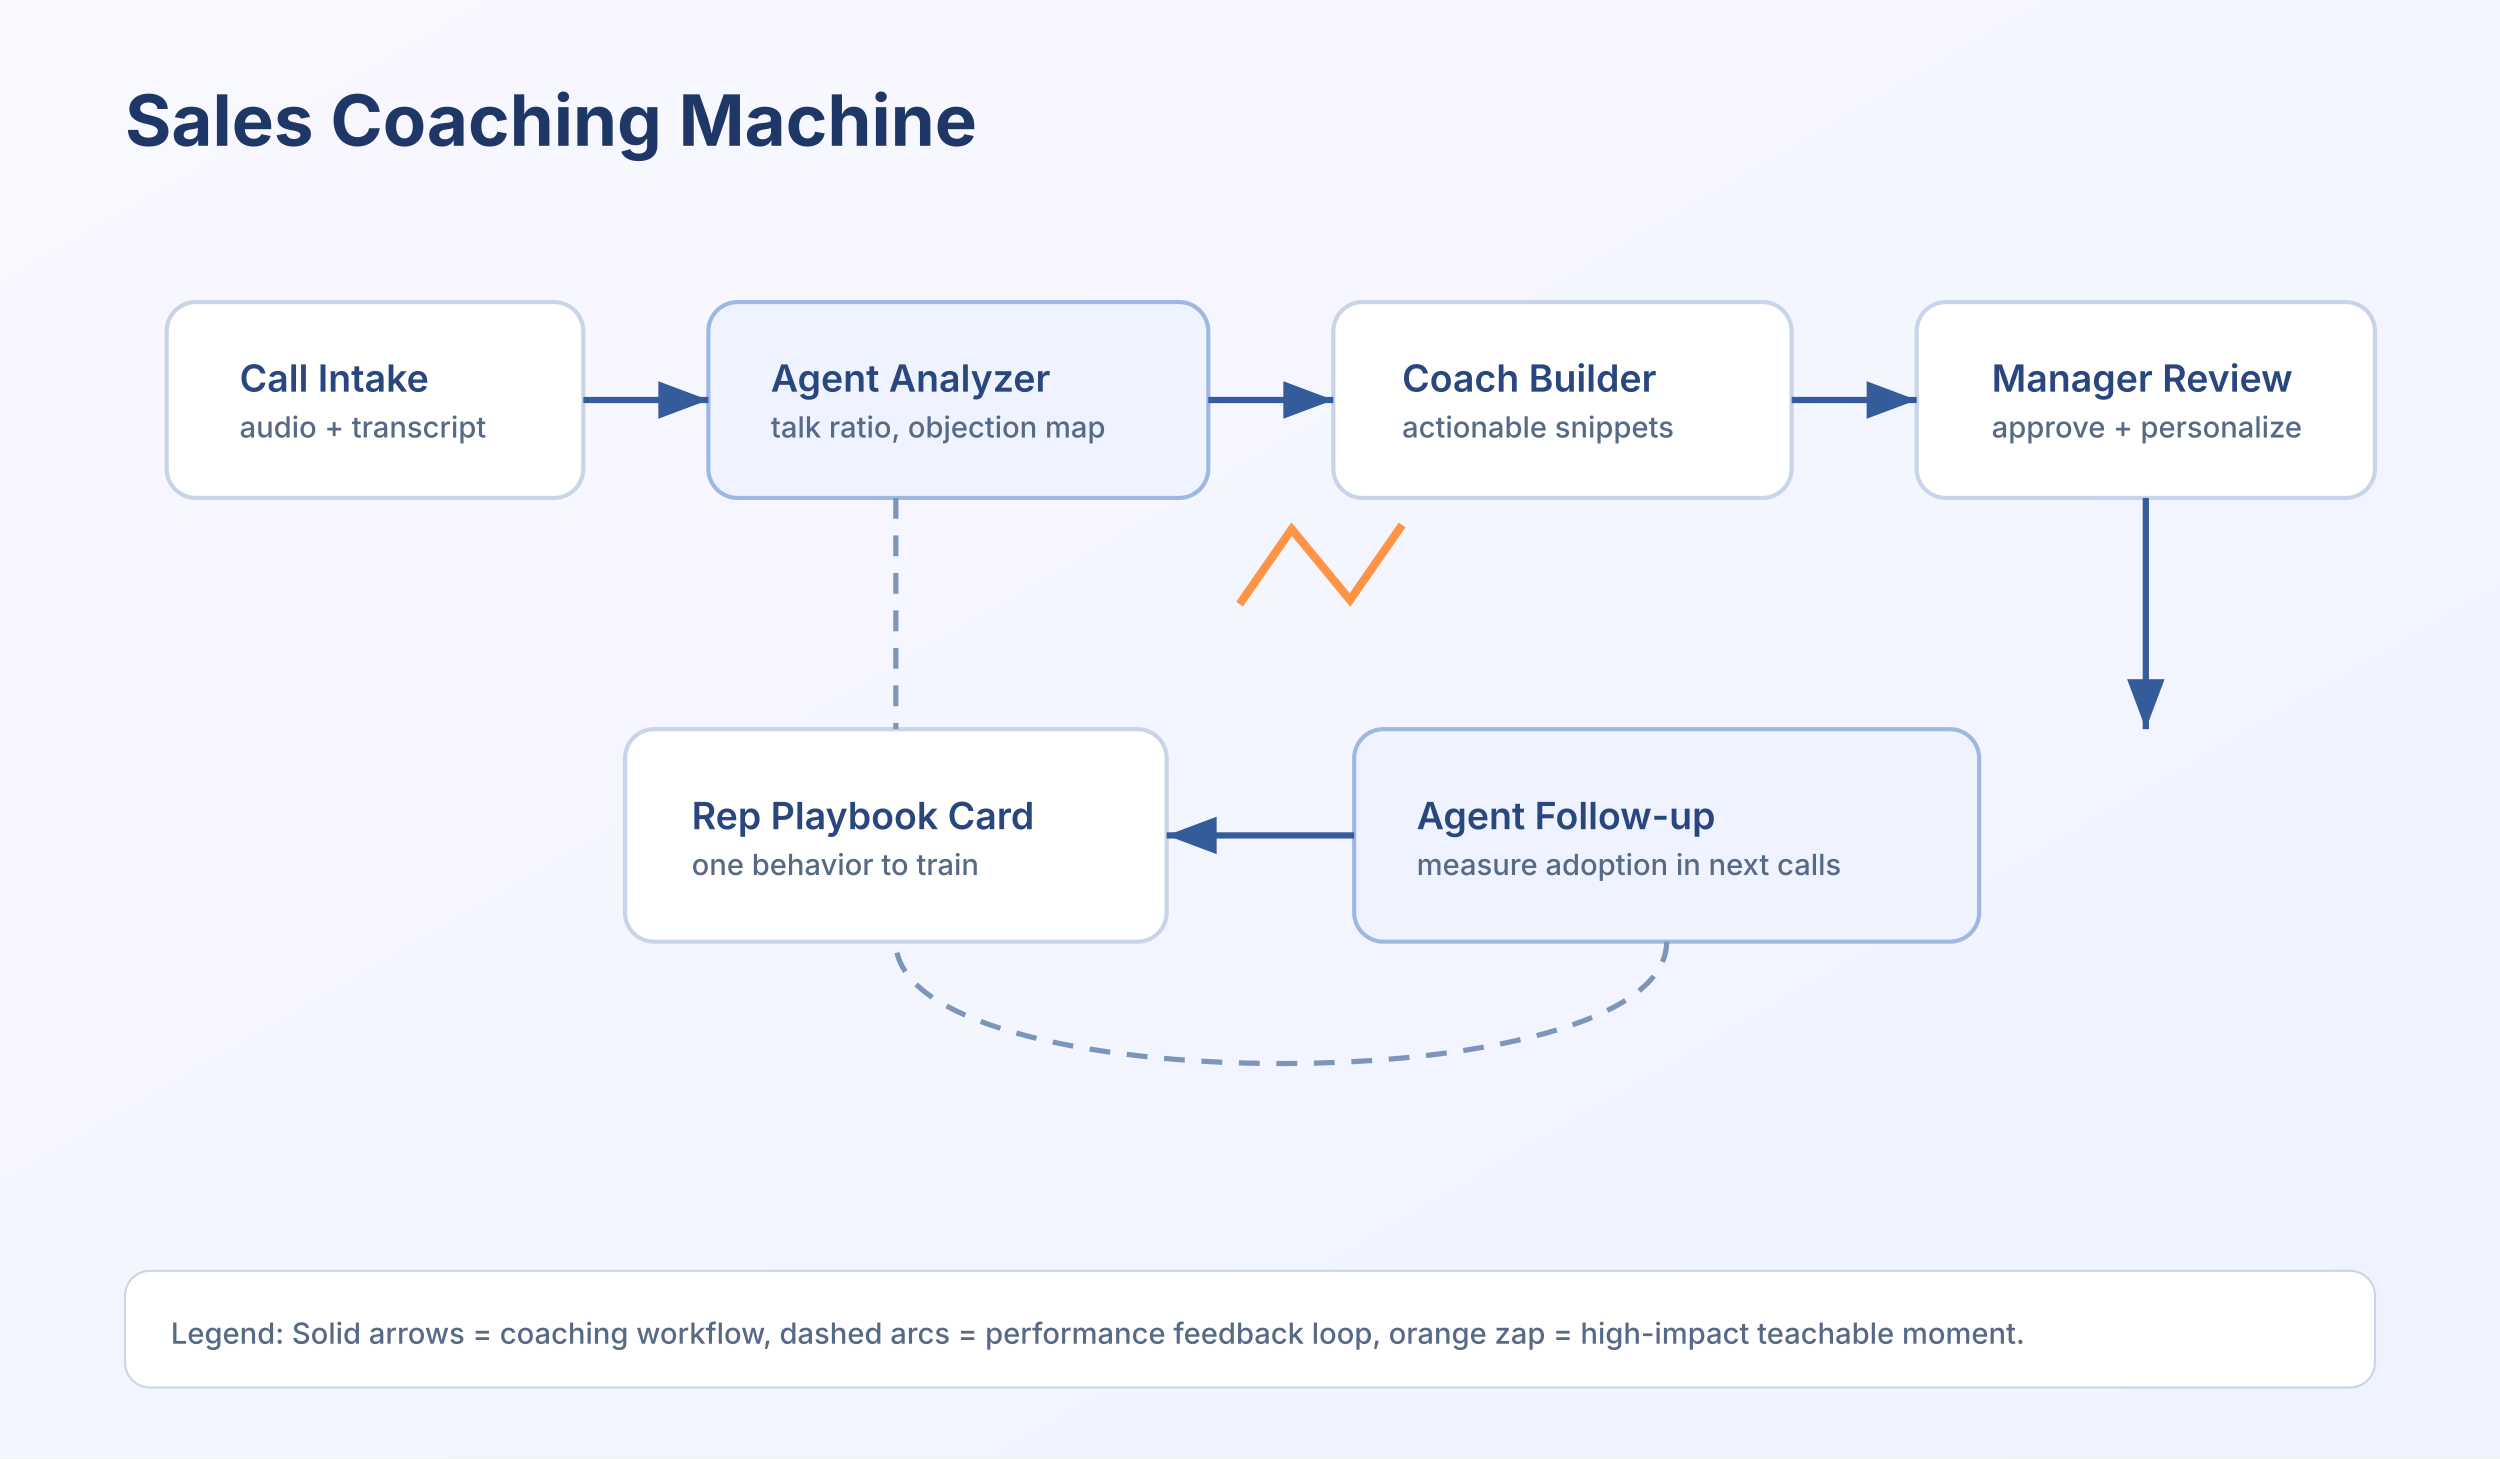
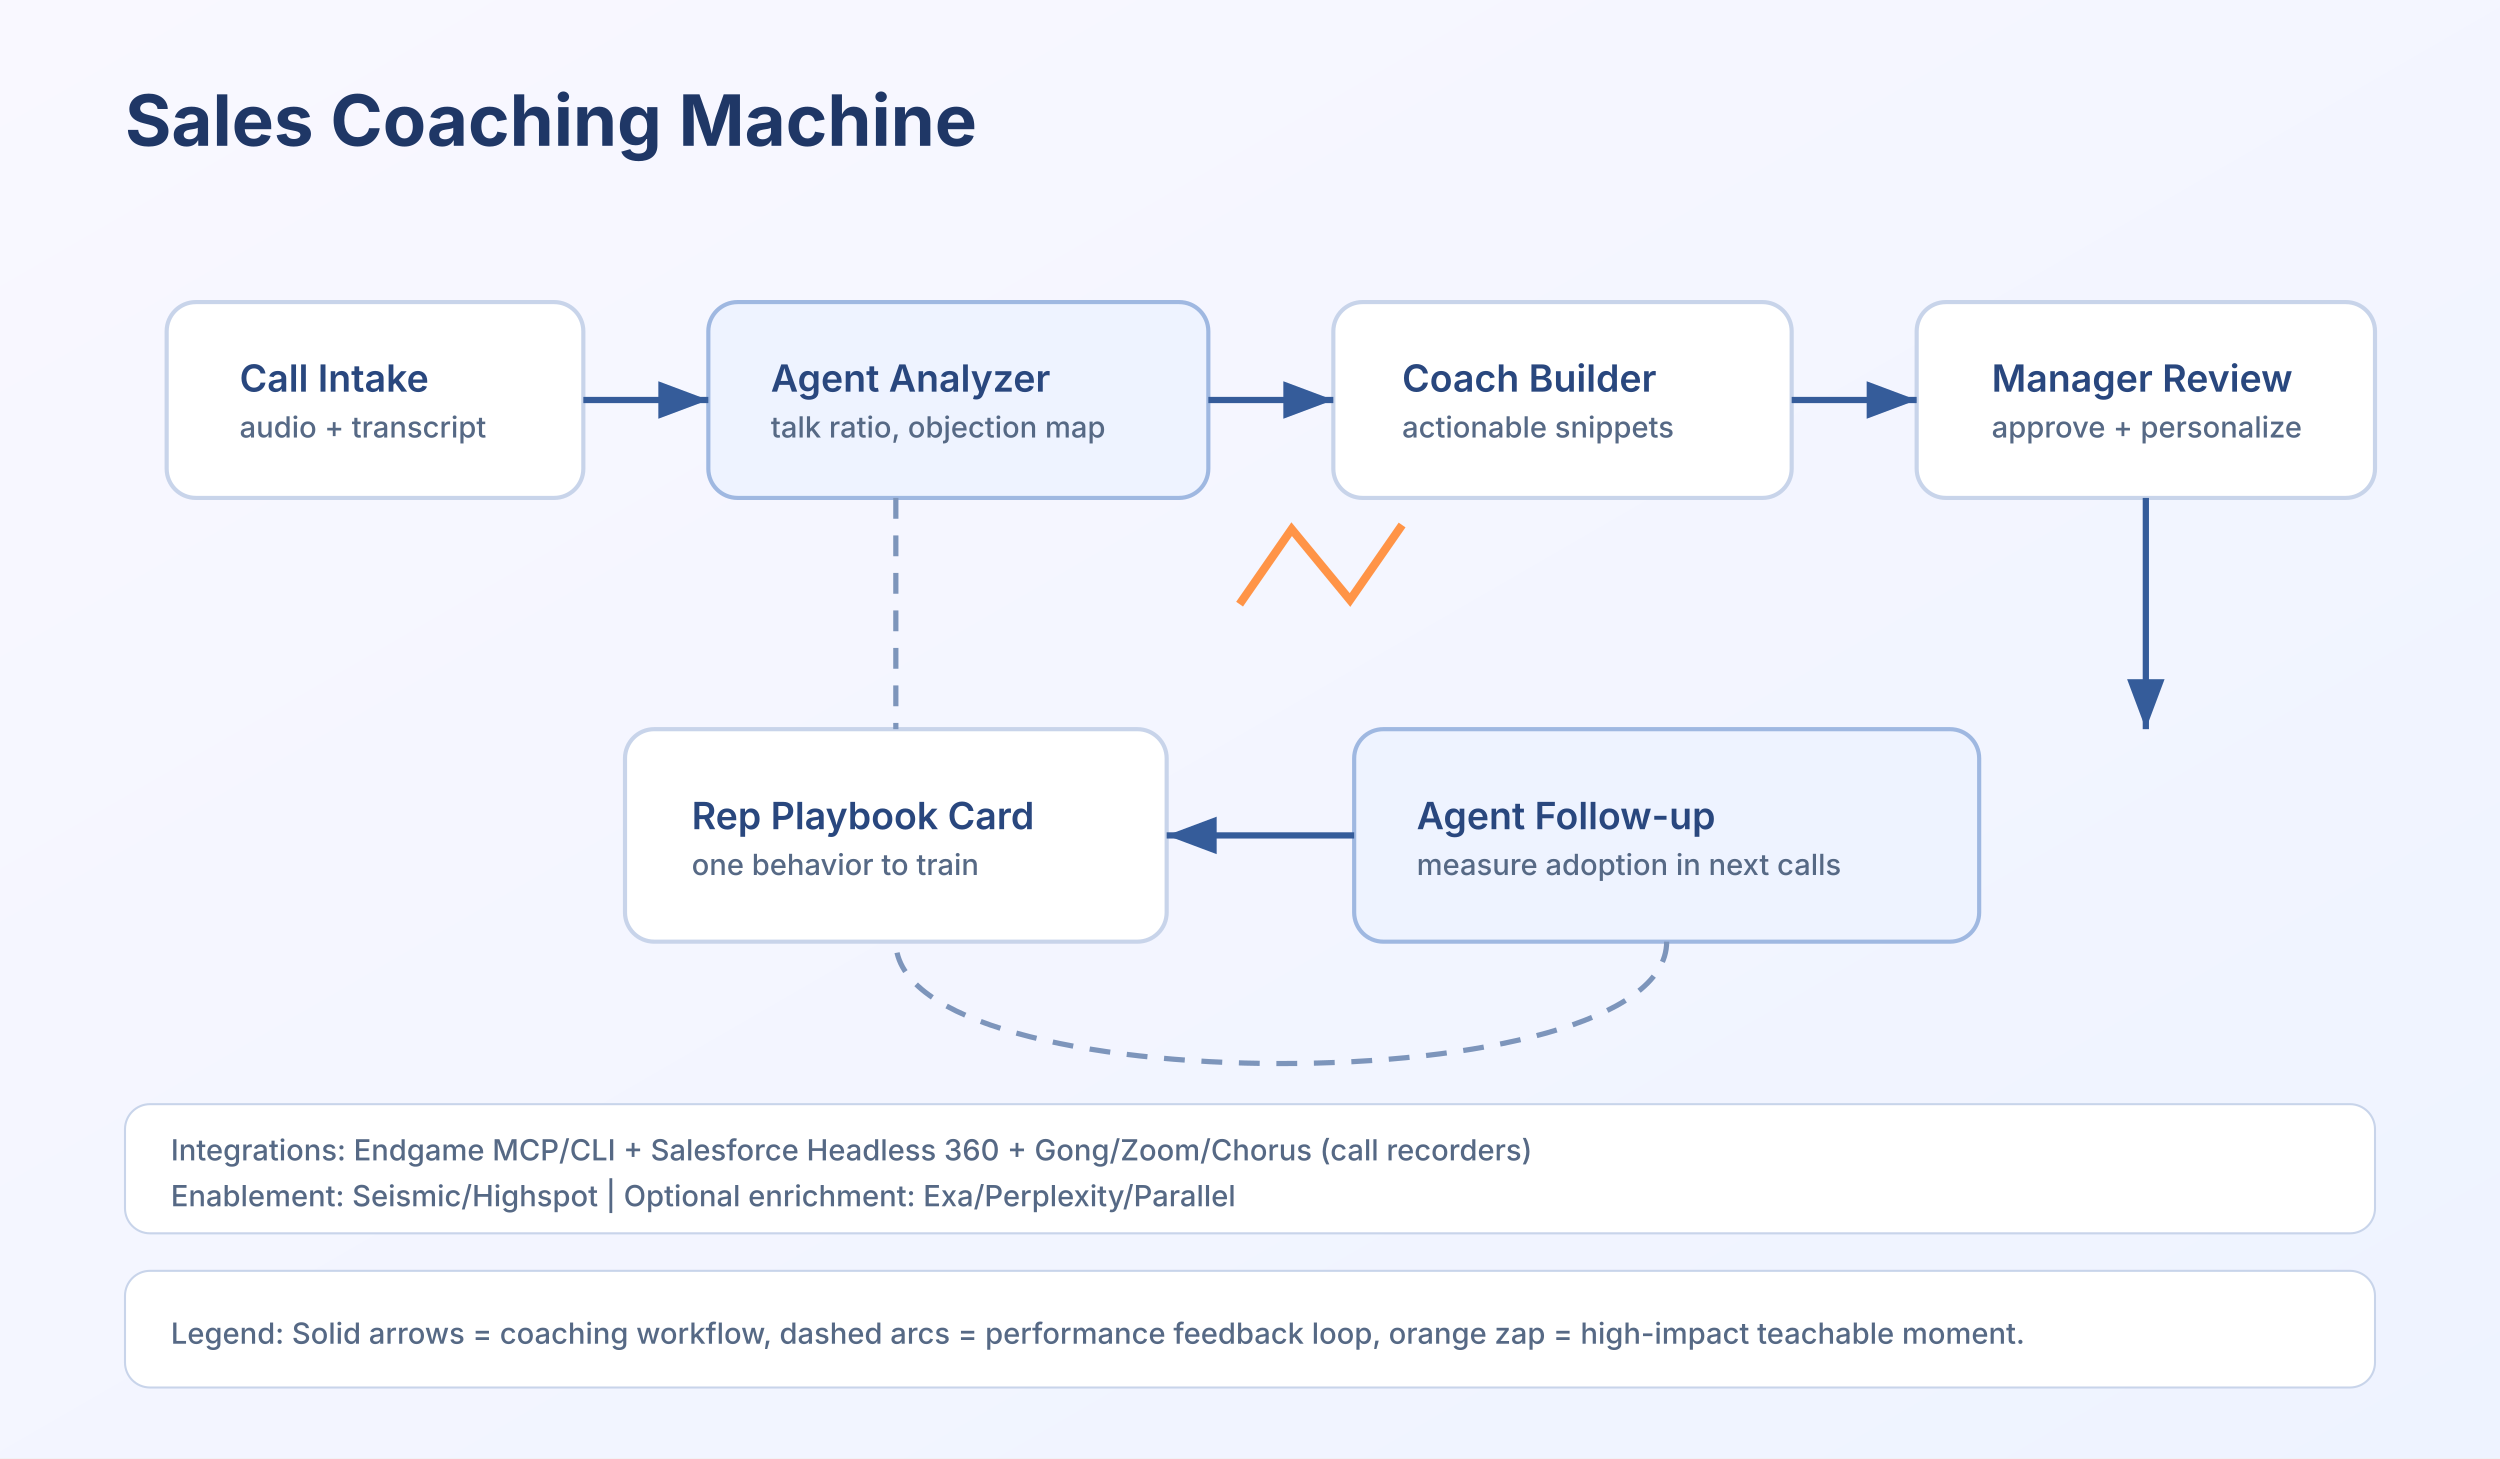
<svg xmlns="http://www.w3.org/2000/svg" width="1200" height="700" viewBox="0 0 1200 700" role="img" aria-labelledby="title desc">
  <defs>
    <linearGradient id="bg3" x1="0" y1="0" x2="1" y2="1">
      <stop offset="0%" stop-color="#f9f8ff" />
      <stop offset="100%" stop-color="#eef3ff" />
    </linearGradient>
    <marker id="arrow3" markerWidth="10" markerHeight="10" refX="8" refY="3" orient="auto">
      <path d="M0,0 L8,3 L0,6 Z" fill="#355c9a" />
    </marker>
    <style>
      .t{font:700 34px 'Inter', 'Segoe UI', sans-serif; fill:#1f3766}
      .l{font:600 18px 'Inter', 'Segoe UI', sans-serif; fill:#29477e}
      .m{font:500 14px 'Inter', 'Segoe UI', sans-serif; fill:#566985}
      .n{fill:#ffffff; stroke:#c8d4ea; stroke-width:2}
      .a{fill:#eef3ff; stroke:#9fb8e1; stroke-width:2}
      .f{stroke:#355c9a; stroke-width:3; fill:none; marker-end:url(#arrow3)}
      .p{stroke:#7d95bb; stroke-width:2.5; stroke-dasharray:10 8; fill:none}
      .z{stroke:#ff9447; stroke-width:4; fill:none}
    </style>
  </defs>
  <rect width="1200" height="700" fill="url(#bg3)" />
  <text x="60" y="70" class="t">Sales Coaching Machine</text>
  <rect x="80" y="145" width="200" height="94" rx="14" class="n" />
  <text x="115" y="188" class="l">Call Intake</text>
  <text x="115" y="210" class="m">audio + transcript</text>
  <rect x="340" y="145" width="240" height="94" rx="14" class="a" />
  <text x="370" y="188" class="l">Agent Analyzer</text>
  <text x="370" y="210" class="m">talk ratio, objection map</text>
  <rect x="640" y="145" width="220" height="94" rx="14" class="n" />
  <text x="673" y="188" class="l">Coach Builder</text>
  <text x="673" y="210" class="m">actionable snippets</text>
  <rect x="920" y="145" width="220" height="94" rx="14" class="n" />
  <text x="956" y="188" class="l">Manager Review</text>
  <text x="956" y="210" class="m">approve + personalize</text>
  <rect x="300" y="350" width="260" height="102" rx="14" class="n" />
  <text x="332" y="398" class="l">Rep Playbook Card</text>
  <text x="332" y="420" class="m">one behavior to train</text>
  <rect x="650" y="350" width="300" height="102" rx="14" class="a" />
  <text x="680" y="398" class="l">Agent Follow-up</text>
  <text x="680" y="420" class="m">measure adoption in next calls</text>
  <path d="M280 192 L340 192" class="f" />
  <path d="M580 192 L640 192" class="f" />
  <path d="M860 192 L920 192" class="f" />
  <path d="M1030 239 L1030 350" class="f" />
  <path d="M650 401 L560 401" class="f" />
  <path d="M430 239 L430 350" class="p" />
  <path d="M800 452 C800 530,430 530,430 452" class="p" />
  <polyline points="595,290 620,254 648,288 673,252" class="z" />
+   <rect x="60" y="530" width="1080" height="62" rx="12" fill="#ffffff" stroke="#c8d4ea" />
+   <text x="82" y="557" class="m">Integrations: Endgame MCP/CLI + Salesforce Headless 360 + Gong/Zoom/Chorus (call recorders)</text>
+   <text x="82" y="579" class="m">Enablement: Seismic/Highspot | Optional enrichment: Exa/Perplexity/Parallel</text>
  <rect x="60" y="610" width="1080" height="56" rx="12" fill="#ffffff" stroke="#c8d4ea" />
  <text x="82" y="645" class="m">Legend: Solid arrows = coaching workflow, dashed arcs = performance feedback loop, orange zap = high-impact teachable moment.</text>
</svg>
